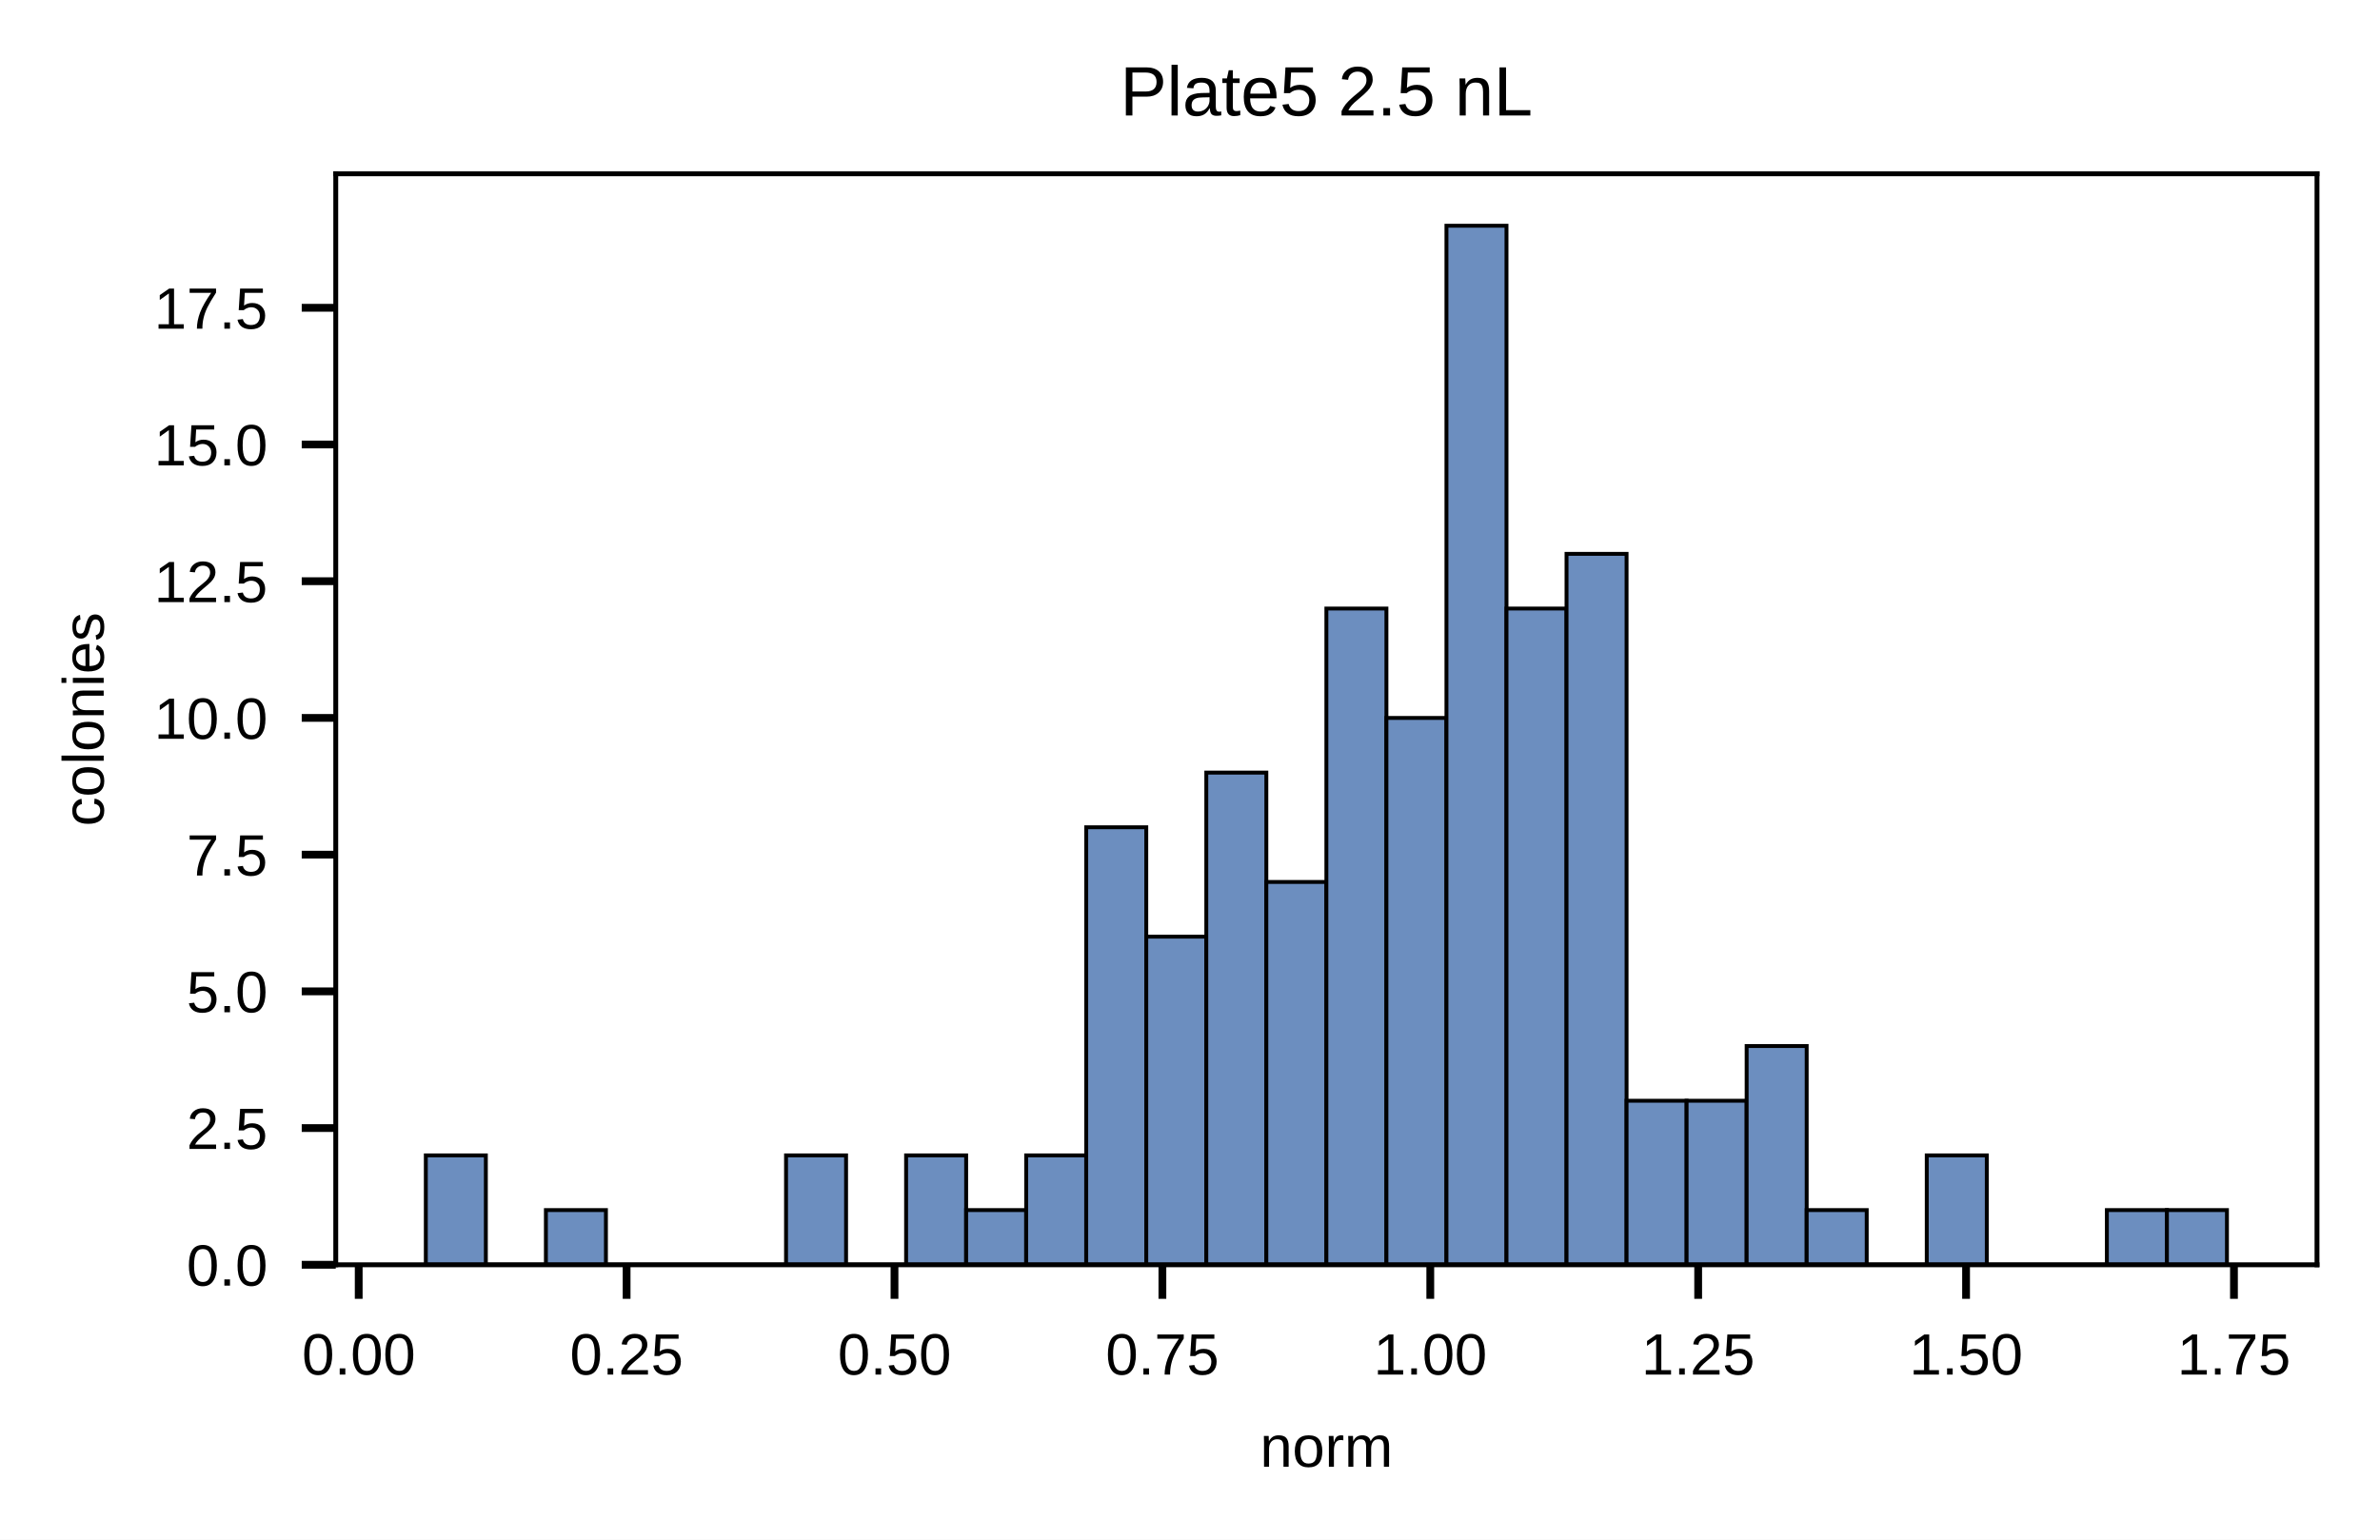
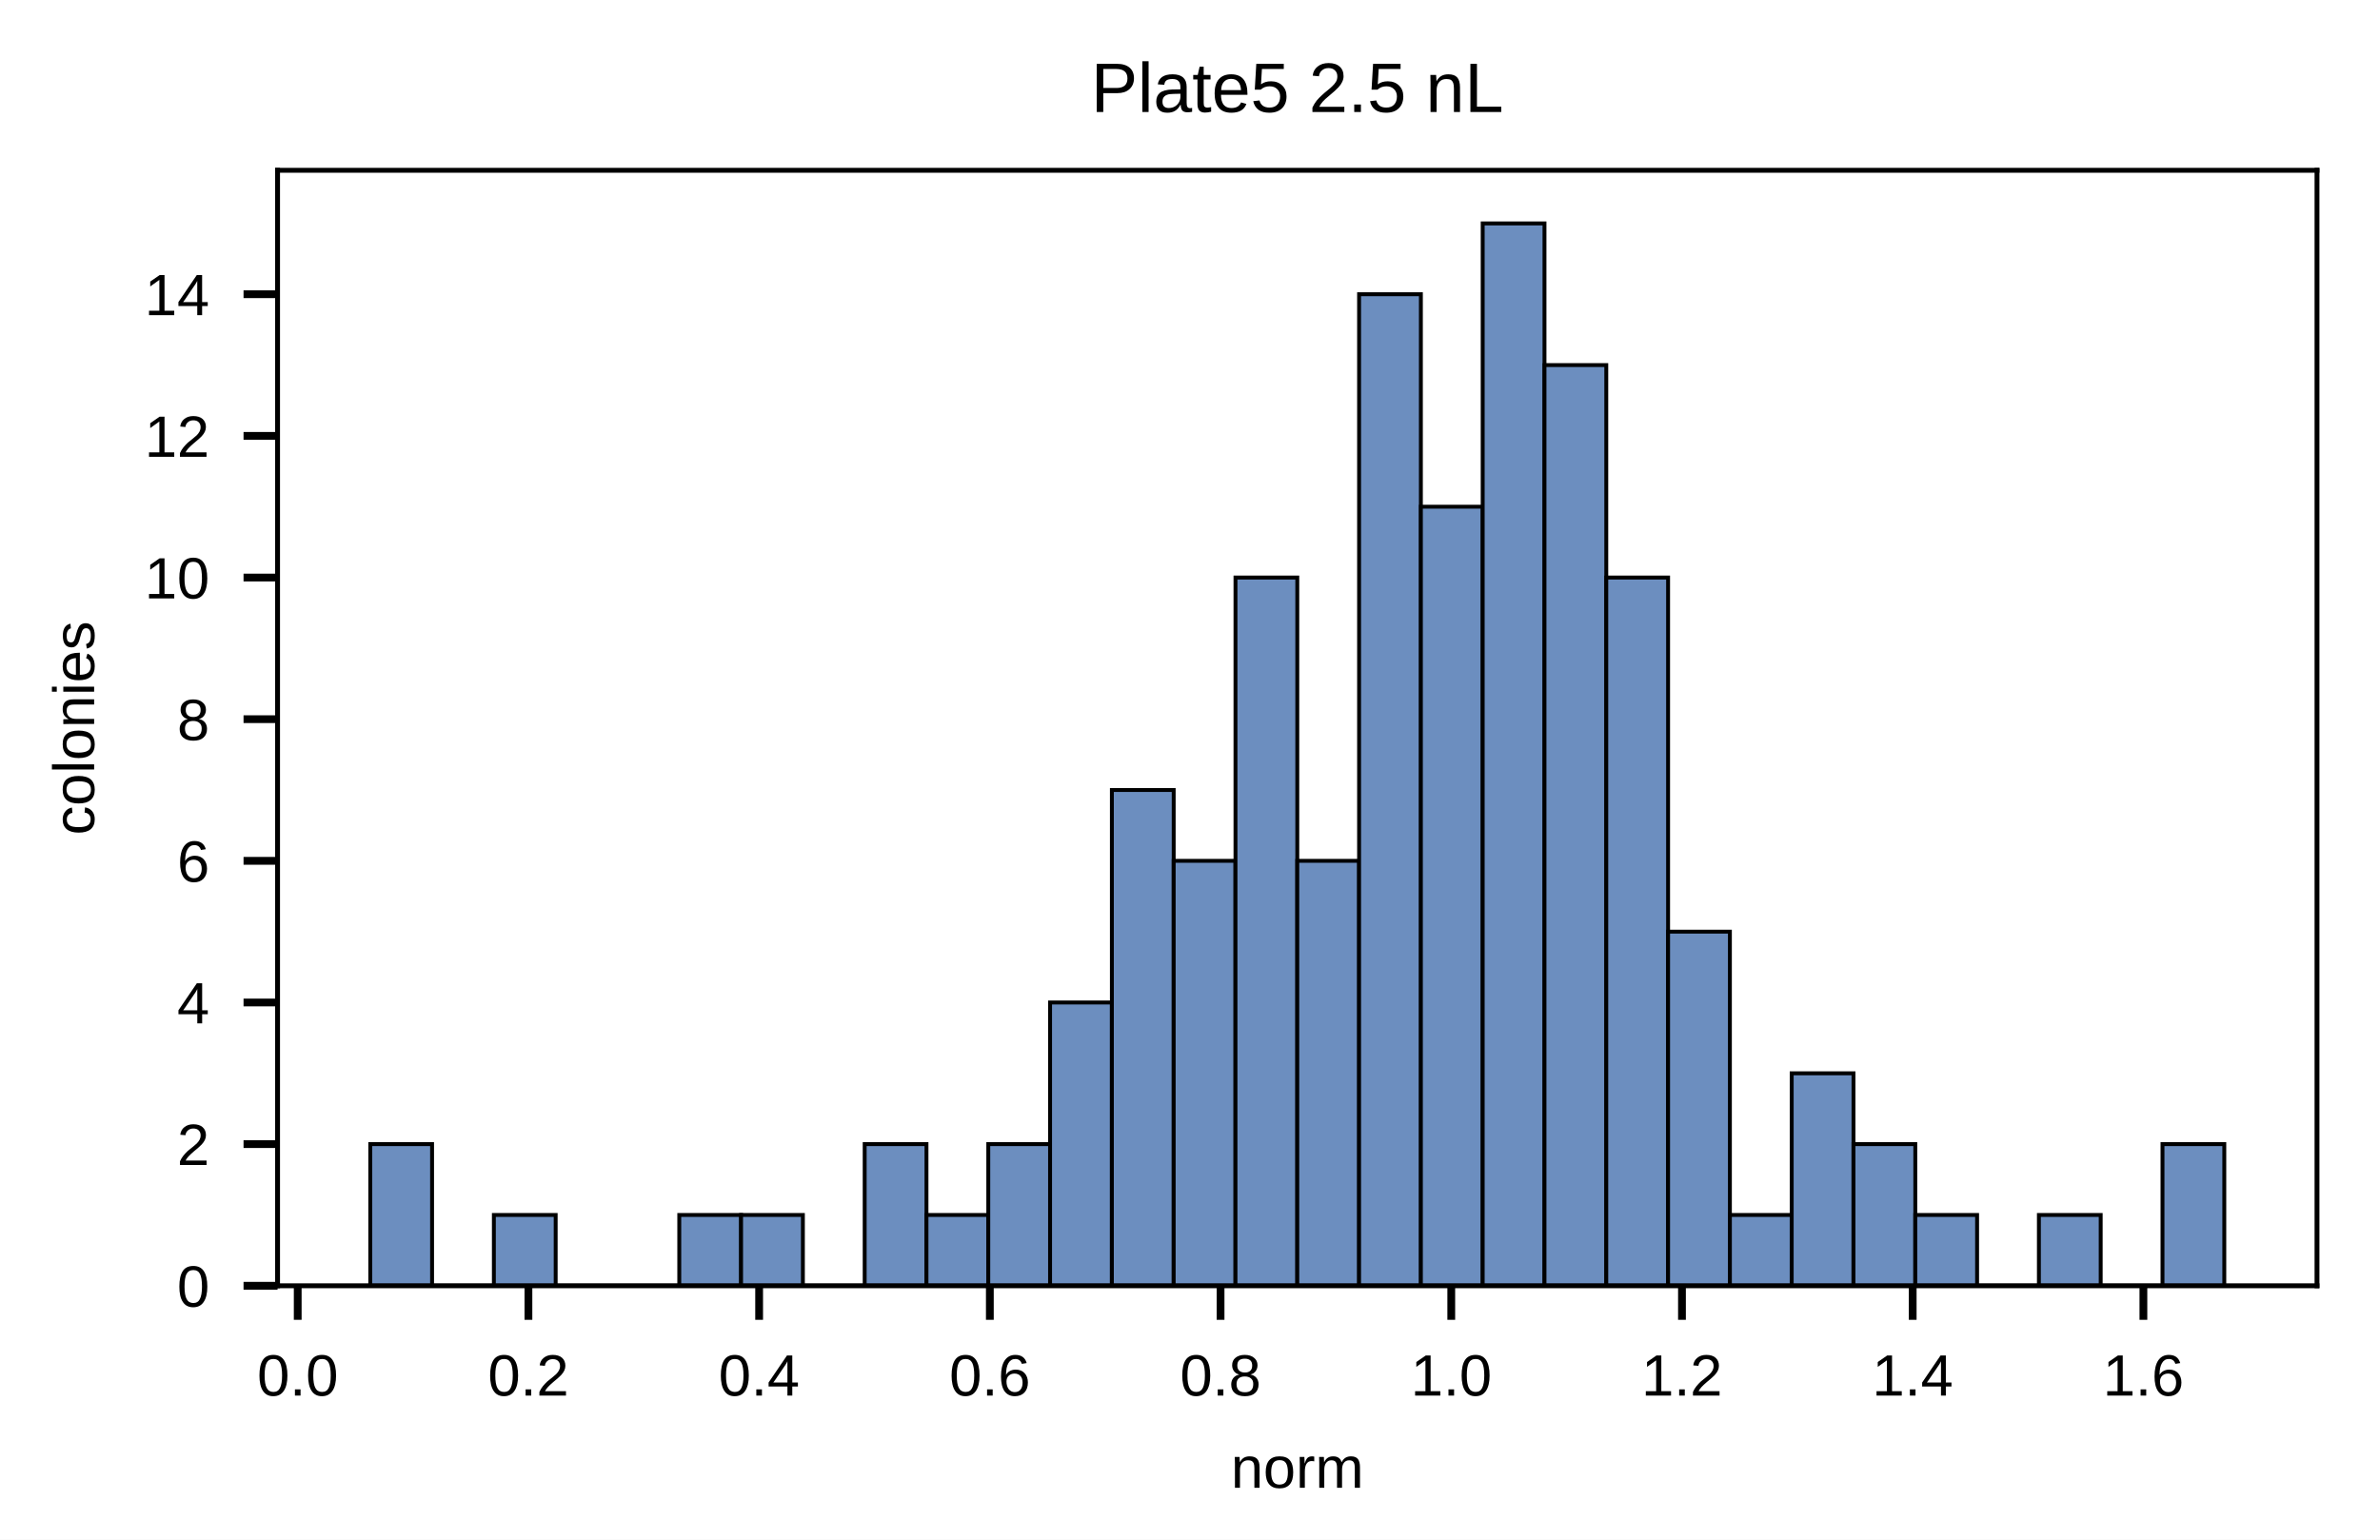
<svg xmlns="http://www.w3.org/2000/svg" xmlns:xlink="http://www.w3.org/1999/xlink" width="244.8pt" height="158.4pt" viewBox="0 0 244.8 158.4" version="1.1">
  <defs>
    <style type="text/css">*{stroke-linejoin: round; stroke-linecap: butt}</style>
  </defs>
  <g id="figure_1">
    <g id="patch_1">
      <path d="M 0 158.4  L 244.8 158.4  L 244.8 0  L 0 0  z " style="fill: #ffffff" />
    </g>
    <g id="axes_1">
      <g id="patch_2">
-         <path d="M 34.535 130.12  L 238.32 130.12  L 238.32 17.88  L 34.535 17.88  z " style="fill: #ffffff" />
+         <path d="M 28.55 132.28  L 238.32 132.28  L 238.32 17.52  L 28.55 17.52  z " style="fill: #ffffff" />
      </g>
      <g id="patch_3">
-         <path d="M 43.798 130.12  L 49.973 130.12  L 49.973 118.868  L 43.798 118.868  z " clip-path="url(#p4592b6700b)" style="fill: #6c8ebf; stroke: #000000; stroke-width: 0.4; stroke-linejoin: miter" />
+         <path d="M 38.085 132.28  L 44.442 132.28  L 44.442 117.707  L 38.085 117.707  z " clip-path="url(#p6824f45c61)" style="fill: #6c8ebf; stroke: #000000; stroke-width: 0.4; stroke-linejoin: miter" />
      </g>
      <g id="patch_4">
-         <path d="M 49.973 130.12  L 56.149 130.12  L 56.149 130.12  L 49.973 130.12  z " clip-path="url(#p4592b6700b)" style="fill: #6c8ebf; stroke: #000000; stroke-width: 0.4; stroke-linejoin: miter" />
+         <path d="M 44.442 132.28  L 50.798 132.28  L 50.798 132.28  L 44.442 132.28  z " clip-path="url(#p6824f45c61)" style="fill: #6c8ebf; stroke: #000000; stroke-width: 0.4; stroke-linejoin: miter" />
      </g>
      <g id="patch_5">
-         <path d="M 56.149 130.12  L 62.324 130.12  L 62.324 124.494  L 56.149 124.494  z " clip-path="url(#p4592b6700b)" style="fill: #6c8ebf; stroke: #000000; stroke-width: 0.4; stroke-linejoin: miter" />
+         <path d="M 50.798 132.28  L 57.155 132.28  L 57.155 124.994  L 50.798 124.994  z " clip-path="url(#p6824f45c61)" style="fill: #6c8ebf; stroke: #000000; stroke-width: 0.4; stroke-linejoin: miter" />
      </g>
      <g id="patch_6">
-         <path d="M 62.324 130.12  L 68.499 130.12  L 68.499 130.12  L 62.324 130.12  z " clip-path="url(#p4592b6700b)" style="fill: #6c8ebf; stroke: #000000; stroke-width: 0.4; stroke-linejoin: miter" />
+         <path d="M 57.155 132.28  L 63.512 132.28  L 63.512 132.28  L 57.155 132.28  z " clip-path="url(#p6824f45c61)" style="fill: #6c8ebf; stroke: #000000; stroke-width: 0.4; stroke-linejoin: miter" />
      </g>
      <g id="patch_7">
-         <path d="M 68.499 130.12  L 74.674 130.12  L 74.674 130.12  L 68.499 130.12  z " clip-path="url(#p4592b6700b)" style="fill: #6c8ebf; stroke: #000000; stroke-width: 0.4; stroke-linejoin: miter" />
+         <path d="M 63.512 132.28  L 69.868 132.28  L 69.868 132.28  L 63.512 132.28  z " clip-path="url(#p6824f45c61)" style="fill: #6c8ebf; stroke: #000000; stroke-width: 0.4; stroke-linejoin: miter" />
      </g>
      <g id="patch_8">
-         <path d="M 74.674 130.12  L 80.85 130.12  L 80.85 130.12  L 74.674 130.12  z " clip-path="url(#p4592b6700b)" style="fill: #6c8ebf; stroke: #000000; stroke-width: 0.4; stroke-linejoin: miter" />
+         <path d="M 69.868 132.28  L 76.225 132.28  L 76.225 124.994  L 69.868 124.994  z " clip-path="url(#p6824f45c61)" style="fill: #6c8ebf; stroke: #000000; stroke-width: 0.4; stroke-linejoin: miter" />
      </g>
      <g id="patch_9">
-         <path d="M 80.85 130.12  L 87.025 130.12  L 87.025 118.868  L 80.85 118.868  z " clip-path="url(#p4592b6700b)" style="fill: #6c8ebf; stroke: #000000; stroke-width: 0.4; stroke-linejoin: miter" />
+         <path d="M 76.225 132.28  L 82.582 132.28  L 82.582 124.994  L 76.225 124.994  z " clip-path="url(#p6824f45c61)" style="fill: #6c8ebf; stroke: #000000; stroke-width: 0.4; stroke-linejoin: miter" />
      </g>
      <g id="patch_10">
-         <path d="M 87.025 130.12  L 93.2 130.12  L 93.2 130.12  L 87.025 130.12  z " clip-path="url(#p4592b6700b)" style="fill: #6c8ebf; stroke: #000000; stroke-width: 0.4; stroke-linejoin: miter" />
+         <path d="M 82.582 132.28  L 88.938 132.28  L 88.938 132.28  L 82.582 132.28  z " clip-path="url(#p6824f45c61)" style="fill: #6c8ebf; stroke: #000000; stroke-width: 0.4; stroke-linejoin: miter" />
      </g>
      <g id="patch_11">
-         <path d="M 93.2 130.12  L 99.376 130.12  L 99.376 118.868  L 93.2 118.868  z " clip-path="url(#p4592b6700b)" style="fill: #6c8ebf; stroke: #000000; stroke-width: 0.4; stroke-linejoin: miter" />
+         <path d="M 88.938 132.28  L 95.295 132.28  L 95.295 117.707  L 88.938 117.707  z " clip-path="url(#p6824f45c61)" style="fill: #6c8ebf; stroke: #000000; stroke-width: 0.4; stroke-linejoin: miter" />
      </g>
      <g id="patch_12">
-         <path d="M 99.376 130.12  L 105.551 130.12  L 105.551 124.494  L 99.376 124.494  z " clip-path="url(#p4592b6700b)" style="fill: #6c8ebf; stroke: #000000; stroke-width: 0.4; stroke-linejoin: miter" />
+         <path d="M 95.295 132.28  L 101.652 132.28  L 101.652 124.994  L 95.295 124.994  z " clip-path="url(#p6824f45c61)" style="fill: #6c8ebf; stroke: #000000; stroke-width: 0.4; stroke-linejoin: miter" />
      </g>
      <g id="patch_13">
-         <path d="M 105.551 130.12  L 111.726 130.12  L 111.726 118.868  L 105.551 118.868  z " clip-path="url(#p4592b6700b)" style="fill: #6c8ebf; stroke: #000000; stroke-width: 0.4; stroke-linejoin: miter" />
+         <path d="M 101.652 132.28  L 108.008 132.28  L 108.008 117.707  L 101.652 117.707  z " clip-path="url(#p6824f45c61)" style="fill: #6c8ebf; stroke: #000000; stroke-width: 0.4; stroke-linejoin: miter" />
      </g>
      <g id="patch_14">
-         <path d="M 111.726 130.12  L 117.902 130.12  L 117.902 85.111  L 111.726 85.111  z " clip-path="url(#p4592b6700b)" style="fill: #6c8ebf; stroke: #000000; stroke-width: 0.4; stroke-linejoin: miter" />
+         <path d="M 108.008 132.28  L 114.365 132.28  L 114.365 103.135  L 108.008 103.135  z " clip-path="url(#p6824f45c61)" style="fill: #6c8ebf; stroke: #000000; stroke-width: 0.4; stroke-linejoin: miter" />
      </g>
      <g id="patch_15">
-         <path d="M 117.902 130.12  L 124.077 130.12  L 124.077 96.364  L 117.902 96.364  z " clip-path="url(#p4592b6700b)" style="fill: #6c8ebf; stroke: #000000; stroke-width: 0.4; stroke-linejoin: miter" />
+         <path d="M 114.365 132.28  L 120.722 132.28  L 120.722 81.276  L 114.365 81.276  z " clip-path="url(#p6824f45c61)" style="fill: #6c8ebf; stroke: #000000; stroke-width: 0.4; stroke-linejoin: miter" />
      </g>
      <g id="patch_16">
-         <path d="M 124.077 130.12  L 130.252 130.12  L 130.252 79.485  L 124.077 79.485  z " clip-path="url(#p4592b6700b)" style="fill: #6c8ebf; stroke: #000000; stroke-width: 0.4; stroke-linejoin: miter" />
+         <path d="M 120.722 132.28  L 127.078 132.28  L 127.078 88.562  L 120.722 88.562  z " clip-path="url(#p6824f45c61)" style="fill: #6c8ebf; stroke: #000000; stroke-width: 0.4; stroke-linejoin: miter" />
      </g>
      <g id="patch_17">
-         <path d="M 130.252 130.12  L 136.428 130.12  L 136.428 90.738  L 130.252 90.738  z " clip-path="url(#p4592b6700b)" style="fill: #6c8ebf; stroke: #000000; stroke-width: 0.4; stroke-linejoin: miter" />
+         <path d="M 127.078 132.28  L 133.435 132.28  L 133.435 59.417  L 127.078 59.417  z " clip-path="url(#p6824f45c61)" style="fill: #6c8ebf; stroke: #000000; stroke-width: 0.4; stroke-linejoin: miter" />
      </g>
      <g id="patch_18">
-         <path d="M 136.428 130.12  L 142.603 130.12  L 142.603 62.607  L 136.428 62.607  z " clip-path="url(#p4592b6700b)" style="fill: #6c8ebf; stroke: #000000; stroke-width: 0.4; stroke-linejoin: miter" />
+         <path d="M 133.435 132.28  L 139.792 132.28  L 139.792 88.562  L 133.435 88.562  z " clip-path="url(#p6824f45c61)" style="fill: #6c8ebf; stroke: #000000; stroke-width: 0.4; stroke-linejoin: miter" />
      </g>
      <g id="patch_19">
-         <path d="M 142.603 130.12  L 148.778 130.12  L 148.778 73.859  L 142.603 73.859  z " clip-path="url(#p4592b6700b)" style="fill: #6c8ebf; stroke: #000000; stroke-width: 0.4; stroke-linejoin: miter" />
+         <path d="M 139.792 132.28  L 146.148 132.28  L 146.148 30.271  L 139.792 30.271  z " clip-path="url(#p6824f45c61)" style="fill: #6c8ebf; stroke: #000000; stroke-width: 0.4; stroke-linejoin: miter" />
      </g>
      <g id="patch_20">
-         <path d="M 148.778 130.12  L 154.953 130.12  L 154.953 23.225  L 148.778 23.225  z " clip-path="url(#p4592b6700b)" style="fill: #6c8ebf; stroke: #000000; stroke-width: 0.4; stroke-linejoin: miter" />
+         <path d="M 146.148 132.28  L 152.505 132.28  L 152.505 52.13  L 146.148 52.13  z " clip-path="url(#p6824f45c61)" style="fill: #6c8ebf; stroke: #000000; stroke-width: 0.4; stroke-linejoin: miter" />
      </g>
      <g id="patch_21">
-         <path d="M 154.953 130.12  L 161.129 130.12  L 161.129 62.607  L 154.953 62.607  z " clip-path="url(#p4592b6700b)" style="fill: #6c8ebf; stroke: #000000; stroke-width: 0.4; stroke-linejoin: miter" />
+         <path d="M 152.505 132.28  L 158.862 132.28  L 158.862 22.985  L 152.505 22.985  z " clip-path="url(#p6824f45c61)" style="fill: #6c8ebf; stroke: #000000; stroke-width: 0.4; stroke-linejoin: miter" />
      </g>
      <g id="patch_22">
-         <path d="M 161.129 130.12  L 167.304 130.12  L 167.304 56.981  L 161.129 56.981  z " clip-path="url(#p4592b6700b)" style="fill: #6c8ebf; stroke: #000000; stroke-width: 0.4; stroke-linejoin: miter" />
+         <path d="M 158.862 132.28  L 165.218 132.28  L 165.218 37.557  L 158.862 37.557  z " clip-path="url(#p6824f45c61)" style="fill: #6c8ebf; stroke: #000000; stroke-width: 0.4; stroke-linejoin: miter" />
      </g>
      <g id="patch_23">
-         <path d="M 167.304 130.12  L 173.479 130.12  L 173.479 113.242  L 167.304 113.242  z " clip-path="url(#p4592b6700b)" style="fill: #6c8ebf; stroke: #000000; stroke-width: 0.4; stroke-linejoin: miter" />
+         <path d="M 165.218 132.28  L 171.575 132.28  L 171.575 59.417  L 165.218 59.417  z " clip-path="url(#p6824f45c61)" style="fill: #6c8ebf; stroke: #000000; stroke-width: 0.4; stroke-linejoin: miter" />
      </g>
      <g id="patch_24">
-         <path d="M 173.479 130.12  L 179.655 130.12  L 179.655 113.242  L 173.479 113.242  z " clip-path="url(#p4592b6700b)" style="fill: #6c8ebf; stroke: #000000; stroke-width: 0.4; stroke-linejoin: miter" />
+         <path d="M 171.575 132.28  L 177.932 132.28  L 177.932 95.848  L 171.575 95.848  z " clip-path="url(#p6824f45c61)" style="fill: #6c8ebf; stroke: #000000; stroke-width: 0.4; stroke-linejoin: miter" />
      </g>
      <g id="patch_25">
-         <path d="M 179.655 130.12  L 185.83 130.12  L 185.83 107.616  L 179.655 107.616  z " clip-path="url(#p4592b6700b)" style="fill: #6c8ebf; stroke: #000000; stroke-width: 0.4; stroke-linejoin: miter" />
+         <path d="M 177.932 132.28  L 184.288 132.28  L 184.288 124.994  L 177.932 124.994  z " clip-path="url(#p6824f45c61)" style="fill: #6c8ebf; stroke: #000000; stroke-width: 0.4; stroke-linejoin: miter" />
      </g>
      <g id="patch_26">
-         <path d="M 185.83 130.12  L 192.005 130.12  L 192.005 124.494  L 185.83 124.494  z " clip-path="url(#p4592b6700b)" style="fill: #6c8ebf; stroke: #000000; stroke-width: 0.4; stroke-linejoin: miter" />
+         <path d="M 184.288 132.28  L 190.645 132.28  L 190.645 110.421  L 184.288 110.421  z " clip-path="url(#p6824f45c61)" style="fill: #6c8ebf; stroke: #000000; stroke-width: 0.4; stroke-linejoin: miter" />
      </g>
      <g id="patch_27">
-         <path d="M 192.005 130.12  L 198.181 130.12  L 198.181 130.12  L 192.005 130.12  z " clip-path="url(#p4592b6700b)" style="fill: #6c8ebf; stroke: #000000; stroke-width: 0.4; stroke-linejoin: miter" />
+         <path d="M 190.645 132.28  L 197.002 132.28  L 197.002 117.707  L 190.645 117.707  z " clip-path="url(#p6824f45c61)" style="fill: #6c8ebf; stroke: #000000; stroke-width: 0.4; stroke-linejoin: miter" />
      </g>
      <g id="patch_28">
-         <path d="M 198.181 130.12  L 204.356 130.12  L 204.356 118.868  L 198.181 118.868  z " clip-path="url(#p4592b6700b)" style="fill: #6c8ebf; stroke: #000000; stroke-width: 0.4; stroke-linejoin: miter" />
+         <path d="M 197.002 132.28  L 203.358 132.28  L 203.358 124.994  L 197.002 124.994  z " clip-path="url(#p6824f45c61)" style="fill: #6c8ebf; stroke: #000000; stroke-width: 0.4; stroke-linejoin: miter" />
      </g>
      <g id="patch_29">
-         <path d="M 204.356 130.12  L 210.531 130.12  L 210.531 130.12  L 204.356 130.12  z " clip-path="url(#p4592b6700b)" style="fill: #6c8ebf; stroke: #000000; stroke-width: 0.4; stroke-linejoin: miter" />
+         <path d="M 203.358 132.28  L 209.715 132.28  L 209.715 132.28  L 203.358 132.28  z " clip-path="url(#p6824f45c61)" style="fill: #6c8ebf; stroke: #000000; stroke-width: 0.4; stroke-linejoin: miter" />
      </g>
      <g id="patch_30">
-         <path d="M 210.531 130.12  L 216.706 130.12  L 216.706 130.12  L 210.531 130.12  z " clip-path="url(#p4592b6700b)" style="fill: #6c8ebf; stroke: #000000; stroke-width: 0.4; stroke-linejoin: miter" />
+         <path d="M 209.715 132.28  L 216.072 132.28  L 216.072 124.994  L 209.715 124.994  z " clip-path="url(#p6824f45c61)" style="fill: #6c8ebf; stroke: #000000; stroke-width: 0.4; stroke-linejoin: miter" />
      </g>
      <g id="patch_31">
-         <path d="M 216.706 130.12  L 222.882 130.12  L 222.882 124.494  L 216.706 124.494  z " clip-path="url(#p4592b6700b)" style="fill: #6c8ebf; stroke: #000000; stroke-width: 0.4; stroke-linejoin: miter" />
+         <path d="M 216.072 132.28  L 222.428 132.28  L 222.428 132.28  L 216.072 132.28  z " clip-path="url(#p6824f45c61)" style="fill: #6c8ebf; stroke: #000000; stroke-width: 0.4; stroke-linejoin: miter" />
      </g>
      <g id="patch_32">
-         <path d="M 222.882 130.12  L 229.057 130.12  L 229.057 124.494  L 222.882 124.494  z " clip-path="url(#p4592b6700b)" style="fill: #6c8ebf; stroke: #000000; stroke-width: 0.4; stroke-linejoin: miter" />
+         <path d="M 222.428 132.28  L 228.785 132.28  L 228.785 117.707  L 222.428 117.707  z " clip-path="url(#p6824f45c61)" style="fill: #6c8ebf; stroke: #000000; stroke-width: 0.4; stroke-linejoin: miter" />
      </g>
      <g id="matplotlib.axis_1">
        <g id="xtick_1">
          <g id="line2d_1">
            <defs>
-               <path id="mda2e124862" d="M 0 0  L 0 3.5  " style="stroke: #000000; stroke-width: 0.8" />
+               <path id="m335c146e51" d="M 0 0  L 0 3.5  " style="stroke: #000000; stroke-width: 0.8" />
            </defs>
            <g>
-               <use xlink:href="#mda2e124862" x="36.896" y="130.12" style="stroke: #000000; stroke-width: 0.8" />
+               <use xlink:href="#m335c146e51" x="30.622" y="132.28" style="stroke: #000000; stroke-width: 0.8" />
            </g>
          </g>
          <g id="text_1">
-             <text style="font: 6px 'Arial'; text-anchor: middle" x="36.896" y="141.415" transform="rotate(-0 36.89609 141.4147)">0.00</text>
+             <text style="font-size: 6px; font-family: 'Arial'; text-anchor: middle" x="30.622" y="143.575" transform="rotate(-0 30.62197 143.5747)">0.0</text>
          </g>
        </g>
        <g id="xtick_2">
          <g id="line2d_2">
            <g>
-               <use xlink:href="#mda2e124862" x="64.451" y="130.12" style="stroke: #000000; stroke-width: 0.8" />
+               <use xlink:href="#m335c146e51" x="54.352" y="132.28" style="stroke: #000000; stroke-width: 0.8" />
            </g>
          </g>
          <g id="text_2">
-             <text style="font: 6px 'Arial'; text-anchor: middle" x="64.451" y="141.415" transform="rotate(-0 64.45077 141.4147)">0.25</text>
+             <text style="font-size: 6px; font-family: 'Arial'; text-anchor: middle" x="54.352" y="143.575" transform="rotate(-0 54.3522 143.5747)">0.2</text>
          </g>
        </g>
        <g id="xtick_3">
          <g id="line2d_3">
            <g>
-               <use xlink:href="#mda2e124862" x="92.005" y="130.12" style="stroke: #000000; stroke-width: 0.8" />
+               <use xlink:href="#m335c146e51" x="78.082" y="132.28" style="stroke: #000000; stroke-width: 0.8" />
            </g>
          </g>
          <g id="text_3">
-             <text style="font: 6px 'Arial'; text-anchor: middle" x="92.005" y="141.415" transform="rotate(-0 92.00545 141.4147)">0.50</text>
+             <text style="font-size: 6px; font-family: 'Arial'; text-anchor: middle" x="78.082" y="143.575" transform="rotate(-0 78.08244 143.5747)">0.4</text>
          </g>
        </g>
        <g id="xtick_4">
          <g id="line2d_4">
            <g>
-               <use xlink:href="#mda2e124862" x="119.56" y="130.12" style="stroke: #000000; stroke-width: 0.8" />
+               <use xlink:href="#m335c146e51" x="101.813" y="132.28" style="stroke: #000000; stroke-width: 0.8" />
            </g>
          </g>
          <g id="text_4">
-             <text style="font: 6px 'Arial'; text-anchor: middle" x="119.56" y="141.415" transform="rotate(-0 119.5601 141.4147)">0.75</text>
+             <text style="font-size: 6px; font-family: 'Arial'; text-anchor: middle" x="101.813" y="143.575" transform="rotate(-0 101.8127 143.5747)">0.6</text>
          </g>
        </g>
        <g id="xtick_5">
          <g id="line2d_5">
            <g>
-               <use xlink:href="#mda2e124862" x="147.115" y="130.12" style="stroke: #000000; stroke-width: 0.8" />
+               <use xlink:href="#m335c146e51" x="125.543" y="132.28" style="stroke: #000000; stroke-width: 0.8" />
            </g>
          </g>
          <g id="text_5">
-             <text style="font: 6px 'Arial'; text-anchor: middle" x="147.115" y="141.415" transform="rotate(-0 147.1148 141.4147)">1.00</text>
+             <text style="font-size: 6px; font-family: 'Arial'; text-anchor: middle" x="125.543" y="143.575" transform="rotate(-0 125.5429 143.5747)">0.8</text>
          </g>
        </g>
        <g id="xtick_6">
          <g id="line2d_6">
            <g>
-               <use xlink:href="#mda2e124862" x="174.669" y="130.12" style="stroke: #000000; stroke-width: 0.8" />
+               <use xlink:href="#m335c146e51" x="149.273" y="132.28" style="stroke: #000000; stroke-width: 0.8" />
            </g>
          </g>
          <g id="text_6">
-             <text style="font: 6px 'Arial'; text-anchor: middle" x="174.669" y="141.415" transform="rotate(-0 174.6695 141.4147)">1.25</text>
+             <text style="font-size: 6px; font-family: 'Arial'; text-anchor: middle" x="149.273" y="143.575" transform="rotate(-0 149.2732 143.5747)">1.0</text>
          </g>
        </g>
        <g id="xtick_7">
          <g id="line2d_7">
            <g>
-               <use xlink:href="#mda2e124862" x="202.224" y="130.12" style="stroke: #000000; stroke-width: 0.8" />
+               <use xlink:href="#m335c146e51" x="173.003" y="132.28" style="stroke: #000000; stroke-width: 0.8" />
            </g>
          </g>
          <g id="text_7">
-             <text style="font: 6px 'Arial'; text-anchor: middle" x="202.224" y="141.415" transform="rotate(-0 202.2242 141.4147)">1.50</text>
+             <text style="font-size: 6px; font-family: 'Arial'; text-anchor: middle" x="173.003" y="143.575" transform="rotate(-0 173.0034 143.5747)">1.2</text>
          </g>
        </g>
        <g id="xtick_8">
          <g id="line2d_8">
            <g>
-               <use xlink:href="#mda2e124862" x="229.779" y="130.12" style="stroke: #000000; stroke-width: 0.8" />
+               <use xlink:href="#m335c146e51" x="196.734" y="132.28" style="stroke: #000000; stroke-width: 0.8" />
            </g>
          </g>
          <g id="text_8">
-             <text style="font: 6px 'Arial'; text-anchor: middle" x="229.779" y="141.415" transform="rotate(-0 229.7788 141.4147)">1.75</text>
-           </g>
-         </g>
-         <g id="text_9">
-           <text style="font: 6px 'Arial'; text-anchor: middle" x="136.428" y="150.902" transform="rotate(-0 136.4275 150.9019)">norm</text>
+             <text style="font-size: 6px; font-family: 'Arial'; text-anchor: middle" x="196.734" y="143.575" transform="rotate(-0 196.7336 143.5747)">1.4</text>
+           </g>
+         </g>
+         <g id="xtick_9">
+           <g id="line2d_9">
+             <g>
+               <use xlink:href="#m335c146e51" x="220.464" y="132.28" style="stroke: #000000; stroke-width: 0.8" />
+             </g>
+           </g>
+           <g id="text_9">
+             <text style="font-size: 6px; font-family: 'Arial'; text-anchor: middle" x="220.464" y="143.575" transform="rotate(-0 220.4639 143.5747)">1.6</text>
+           </g>
+         </g>
+         <g id="text_10">
+           <text style="font-size: 6px; font-family: 'Arial'; text-anchor: middle" x="133.435" y="153.062" transform="rotate(-0 133.435 153.0619)">norm</text>
        </g>
      </g>
      <g id="matplotlib.axis_2">
        <g id="ytick_1">
-           <g id="line2d_9">
+           <g id="line2d_10">
            <defs>
-               <path id="mcc2e6d93f3" d="M 0 0  L -3.5 0  " style="stroke: #000000; stroke-width: 0.8" />
+               <path id="m5d0c0dbb55" d="M 0 0  L -3.5 0  " style="stroke: #000000; stroke-width: 0.8" />
            </defs>
            <g>
-               <use xlink:href="#mcc2e6d93f3" x="34.535" y="130.12" style="stroke: #000000; stroke-width: 0.8" />
-             </g>
-           </g>
-           <g id="text_10">
-             <text style="font: 6px 'Arial'; text-anchor: end" x="27.535" y="132.267" transform="rotate(-0 27.535 132.2673)">0.0</text>
+               <use xlink:href="#m5d0c0dbb55" x="28.55" y="132.28" style="stroke: #000000; stroke-width: 0.8" />
+             </g>
+           </g>
+           <g id="text_11">
+             <text style="font-size: 6px; font-family: 'Arial'; text-anchor: end" x="21.55" y="134.427" transform="rotate(-0 21.55 134.4273)">0</text>
          </g>
        </g>
        <g id="ytick_2">
-           <g id="line2d_10">
-             <g>
-               <use xlink:href="#mcc2e6d93f3" x="34.535" y="116.055" style="stroke: #000000; stroke-width: 0.8" />
-             </g>
-           </g>
-           <g id="text_11">
-             <text style="font: 6px 'Arial'; text-anchor: end" x="27.535" y="118.202" transform="rotate(-0 27.535 118.2022)">2.5</text>
+           <g id="line2d_11">
+             <g>
+               <use xlink:href="#m5d0c0dbb55" x="28.55" y="117.707" style="stroke: #000000; stroke-width: 0.8" />
+             </g>
+           </g>
+           <g id="text_12">
+             <text style="font-size: 6px; font-family: 'Arial'; text-anchor: end" x="21.55" y="119.855" transform="rotate(-0 21.55 119.8546)">2</text>
          </g>
        </g>
        <g id="ytick_3">
-           <g id="line2d_11">
-             <g>
-               <use xlink:href="#mcc2e6d93f3" x="34.535" y="101.99" style="stroke: #000000; stroke-width: 0.8" />
-             </g>
-           </g>
-           <g id="text_12">
-             <text style="font: 6px 'Arial'; text-anchor: end" x="27.535" y="104.137" transform="rotate(-0 27.535 104.137)">5.0</text>
+           <g id="line2d_12">
+             <g>
+               <use xlink:href="#m5d0c0dbb55" x="28.55" y="103.135" style="stroke: #000000; stroke-width: 0.8" />
+             </g>
+           </g>
+           <g id="text_13">
+             <text style="font-size: 6px; font-family: 'Arial'; text-anchor: end" x="21.55" y="105.282" transform="rotate(-0 21.55 105.2819)">4</text>
          </g>
        </g>
        <g id="ytick_4">
-           <g id="line2d_12">
-             <g>
-               <use xlink:href="#mcc2e6d93f3" x="34.535" y="87.925" style="stroke: #000000; stroke-width: 0.8" />
-             </g>
-           </g>
-           <g id="text_13">
-             <text style="font: 6px 'Arial'; text-anchor: end" x="27.535" y="90.072" transform="rotate(-0 27.535 90.07185)">7.5</text>
+           <g id="line2d_13">
+             <g>
+               <use xlink:href="#m5d0c0dbb55" x="28.55" y="88.562" style="stroke: #000000; stroke-width: 0.8" />
+             </g>
+           </g>
+           <g id="text_14">
+             <text style="font-size: 6px; font-family: 'Arial'; text-anchor: end" x="21.55" y="90.709" transform="rotate(-0 21.55 90.70925)">6</text>
          </g>
        </g>
        <g id="ytick_5">
-           <g id="line2d_13">
-             <g>
-               <use xlink:href="#mcc2e6d93f3" x="34.535" y="73.859" style="stroke: #000000; stroke-width: 0.8" />
-             </g>
-           </g>
-           <g id="text_14">
-             <text style="font: 6px 'Arial'; text-anchor: end" x="27.535" y="76.007" transform="rotate(-0 27.535 76.00669)">10.0</text>
+           <g id="line2d_14">
+             <g>
+               <use xlink:href="#m5d0c0dbb55" x="28.55" y="73.989" style="stroke: #000000; stroke-width: 0.8" />
+             </g>
+           </g>
+           <g id="text_15">
+             <text style="font-size: 6px; font-family: 'Arial'; text-anchor: end" x="21.55" y="76.137" transform="rotate(-0 21.55 76.13655)">8</text>
          </g>
        </g>
        <g id="ytick_6">
-           <g id="line2d_14">
-             <g>
-               <use xlink:href="#mcc2e6d93f3" x="34.535" y="59.794" style="stroke: #000000; stroke-width: 0.8" />
-             </g>
-           </g>
-           <g id="text_15">
-             <text style="font: 6px 'Arial'; text-anchor: end" x="27.535" y="61.942" transform="rotate(-0 27.535 61.94153)">12.5</text>
+           <g id="line2d_15">
+             <g>
+               <use xlink:href="#m5d0c0dbb55" x="28.55" y="59.417" style="stroke: #000000; stroke-width: 0.8" />
+             </g>
+           </g>
+           <g id="text_16">
+             <text style="font-size: 6px; font-family: 'Arial'; text-anchor: end" x="21.55" y="61.564" transform="rotate(-0 21.55 61.56385)">10</text>
          </g>
        </g>
        <g id="ytick_7">
-           <g id="line2d_15">
-             <g>
-               <use xlink:href="#mcc2e6d93f3" x="34.535" y="45.729" style="stroke: #000000; stroke-width: 0.8" />
-             </g>
-           </g>
-           <g id="text_16">
-             <text style="font: 6px 'Arial'; text-anchor: end" x="27.535" y="47.876" transform="rotate(-0 27.535 47.87637)">15.0</text>
+           <g id="line2d_16">
+             <g>
+               <use xlink:href="#m5d0c0dbb55" x="28.55" y="44.844" style="stroke: #000000; stroke-width: 0.8" />
+             </g>
+           </g>
+           <g id="text_17">
+             <text style="font-size: 6px; font-family: 'Arial'; text-anchor: end" x="21.55" y="46.991" transform="rotate(-0 21.55 46.99115)">12</text>
          </g>
        </g>
        <g id="ytick_8">
-           <g id="line2d_16">
-             <g>
-               <use xlink:href="#mcc2e6d93f3" x="34.535" y="31.664" style="stroke: #000000; stroke-width: 0.8" />
-             </g>
-           </g>
-           <g id="text_17">
-             <text style="font: 6px 'Arial'; text-anchor: end" x="27.535" y="33.811" transform="rotate(-0 27.535 33.8112)">17.5</text>
-           </g>
-         </g>
-         <g id="text_18">
-           <text style="font: 6px 'Arial'; text-anchor: middle" x="10.666" y="74" transform="rotate(-90 10.66594 74)">colonies</text>
+           <g id="line2d_17">
+             <g>
+               <use xlink:href="#m5d0c0dbb55" x="28.55" y="30.271" style="stroke: #000000; stroke-width: 0.8" />
+             </g>
+           </g>
+           <g id="text_18">
+             <text style="font-size: 6px; font-family: 'Arial'; text-anchor: end" x="21.55" y="32.418" transform="rotate(-0 21.55 32.41846)">14</text>
+           </g>
+         </g>
+         <g id="text_19">
+           <text style="font-size: 6px; font-family: 'Arial'; text-anchor: middle" x="9.684" y="74.9" transform="rotate(-90 9.684375 74.9)">colonies</text>
        </g>
      </g>
      <g id="patch_33">
-         <path d="M 34.535 130.12  L 34.535 17.88  " style="fill: none; stroke: #000000; stroke-width: 0.5; stroke-linejoin: miter; stroke-linecap: square" />
+         <path d="M 28.55 132.28  L 28.55 17.52  " style="fill: none; stroke: #000000; stroke-width: 0.5; stroke-linejoin: miter; stroke-linecap: square" />
      </g>
      <g id="patch_34">
-         <path d="M 238.32 130.12  L 238.32 17.88  " style="fill: none; stroke: #000000; stroke-width: 0.5; stroke-linejoin: miter; stroke-linecap: square" />
+         <path d="M 238.32 132.28  L 238.32 17.52  " style="fill: none; stroke: #000000; stroke-width: 0.5; stroke-linejoin: miter; stroke-linecap: square" />
      </g>
      <g id="patch_35">
-         <path d="M 34.535 130.12  L 238.32 130.12  " style="fill: none; stroke: #000000; stroke-width: 0.5; stroke-linejoin: miter; stroke-linecap: square" />
+         <path d="M 28.55 132.28  L 238.32 132.28  " style="fill: none; stroke: #000000; stroke-width: 0.5; stroke-linejoin: miter; stroke-linecap: square" />
      </g>
      <g id="patch_36">
-         <path d="M 34.535 17.88  L 238.32 17.88  " style="fill: none; stroke: #000000; stroke-width: 0.5; stroke-linejoin: miter; stroke-linecap: square" />
-       </g>
-       <g id="text_19">
-         <text style="font: 7.2px 'Arial'; text-anchor: middle" x="136.428" y="11.88" transform="rotate(-0 136.4275 11.88)">Plate5 2.5 nL</text>
+         <path d="M 28.55 17.52  L 238.32 17.52  " style="fill: none; stroke: #000000; stroke-width: 0.5; stroke-linejoin: miter; stroke-linecap: square" />
+       </g>
+       <g id="text_20">
+         <text style="font-size: 7.2px; font-family: 'Arial'; text-anchor: middle" x="133.435" y="11.52" transform="rotate(-0 133.435 11.52)">Plate5 2.5 nL</text>
      </g>
    </g>
  </g>
  <defs>
-     <clipPath id="p4592b6700b">
-       <rect x="34.535" y="17.88" width="203.785" height="112.24" />
+     <clipPath id="p6824f45c61">
+       <rect x="28.55" y="17.52" width="209.77" height="114.76" />
    </clipPath>
  </defs>
</svg>
